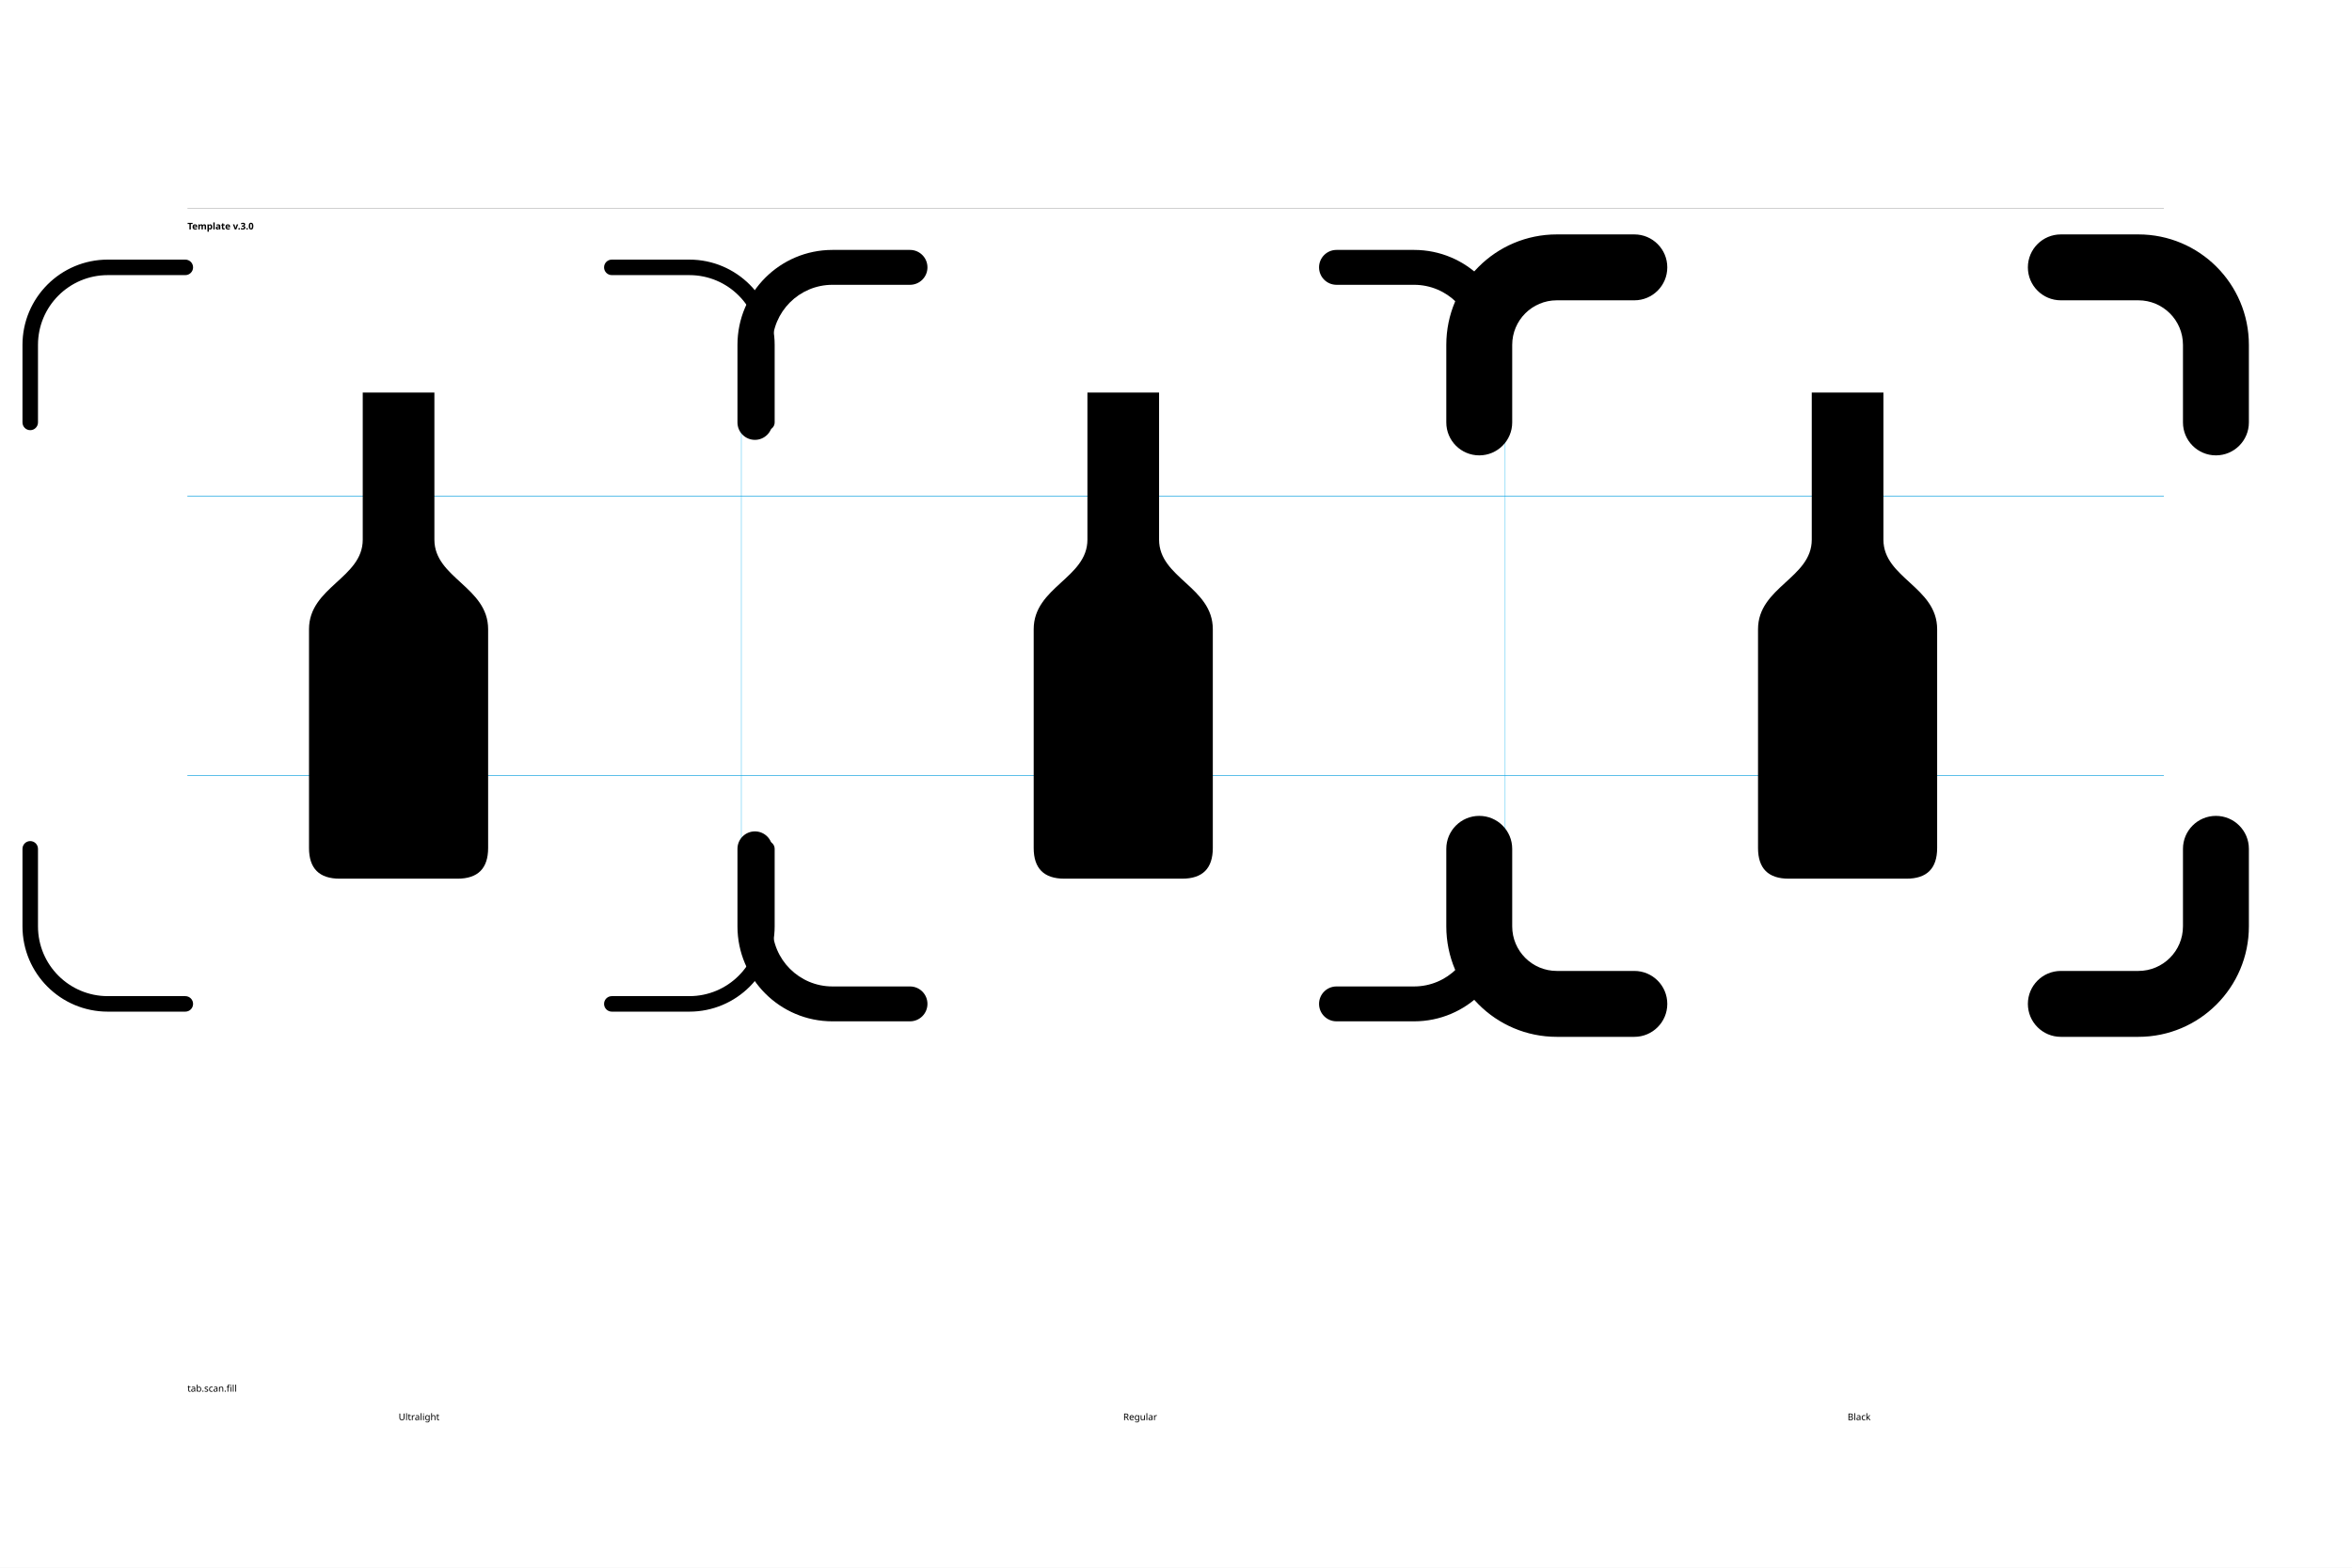
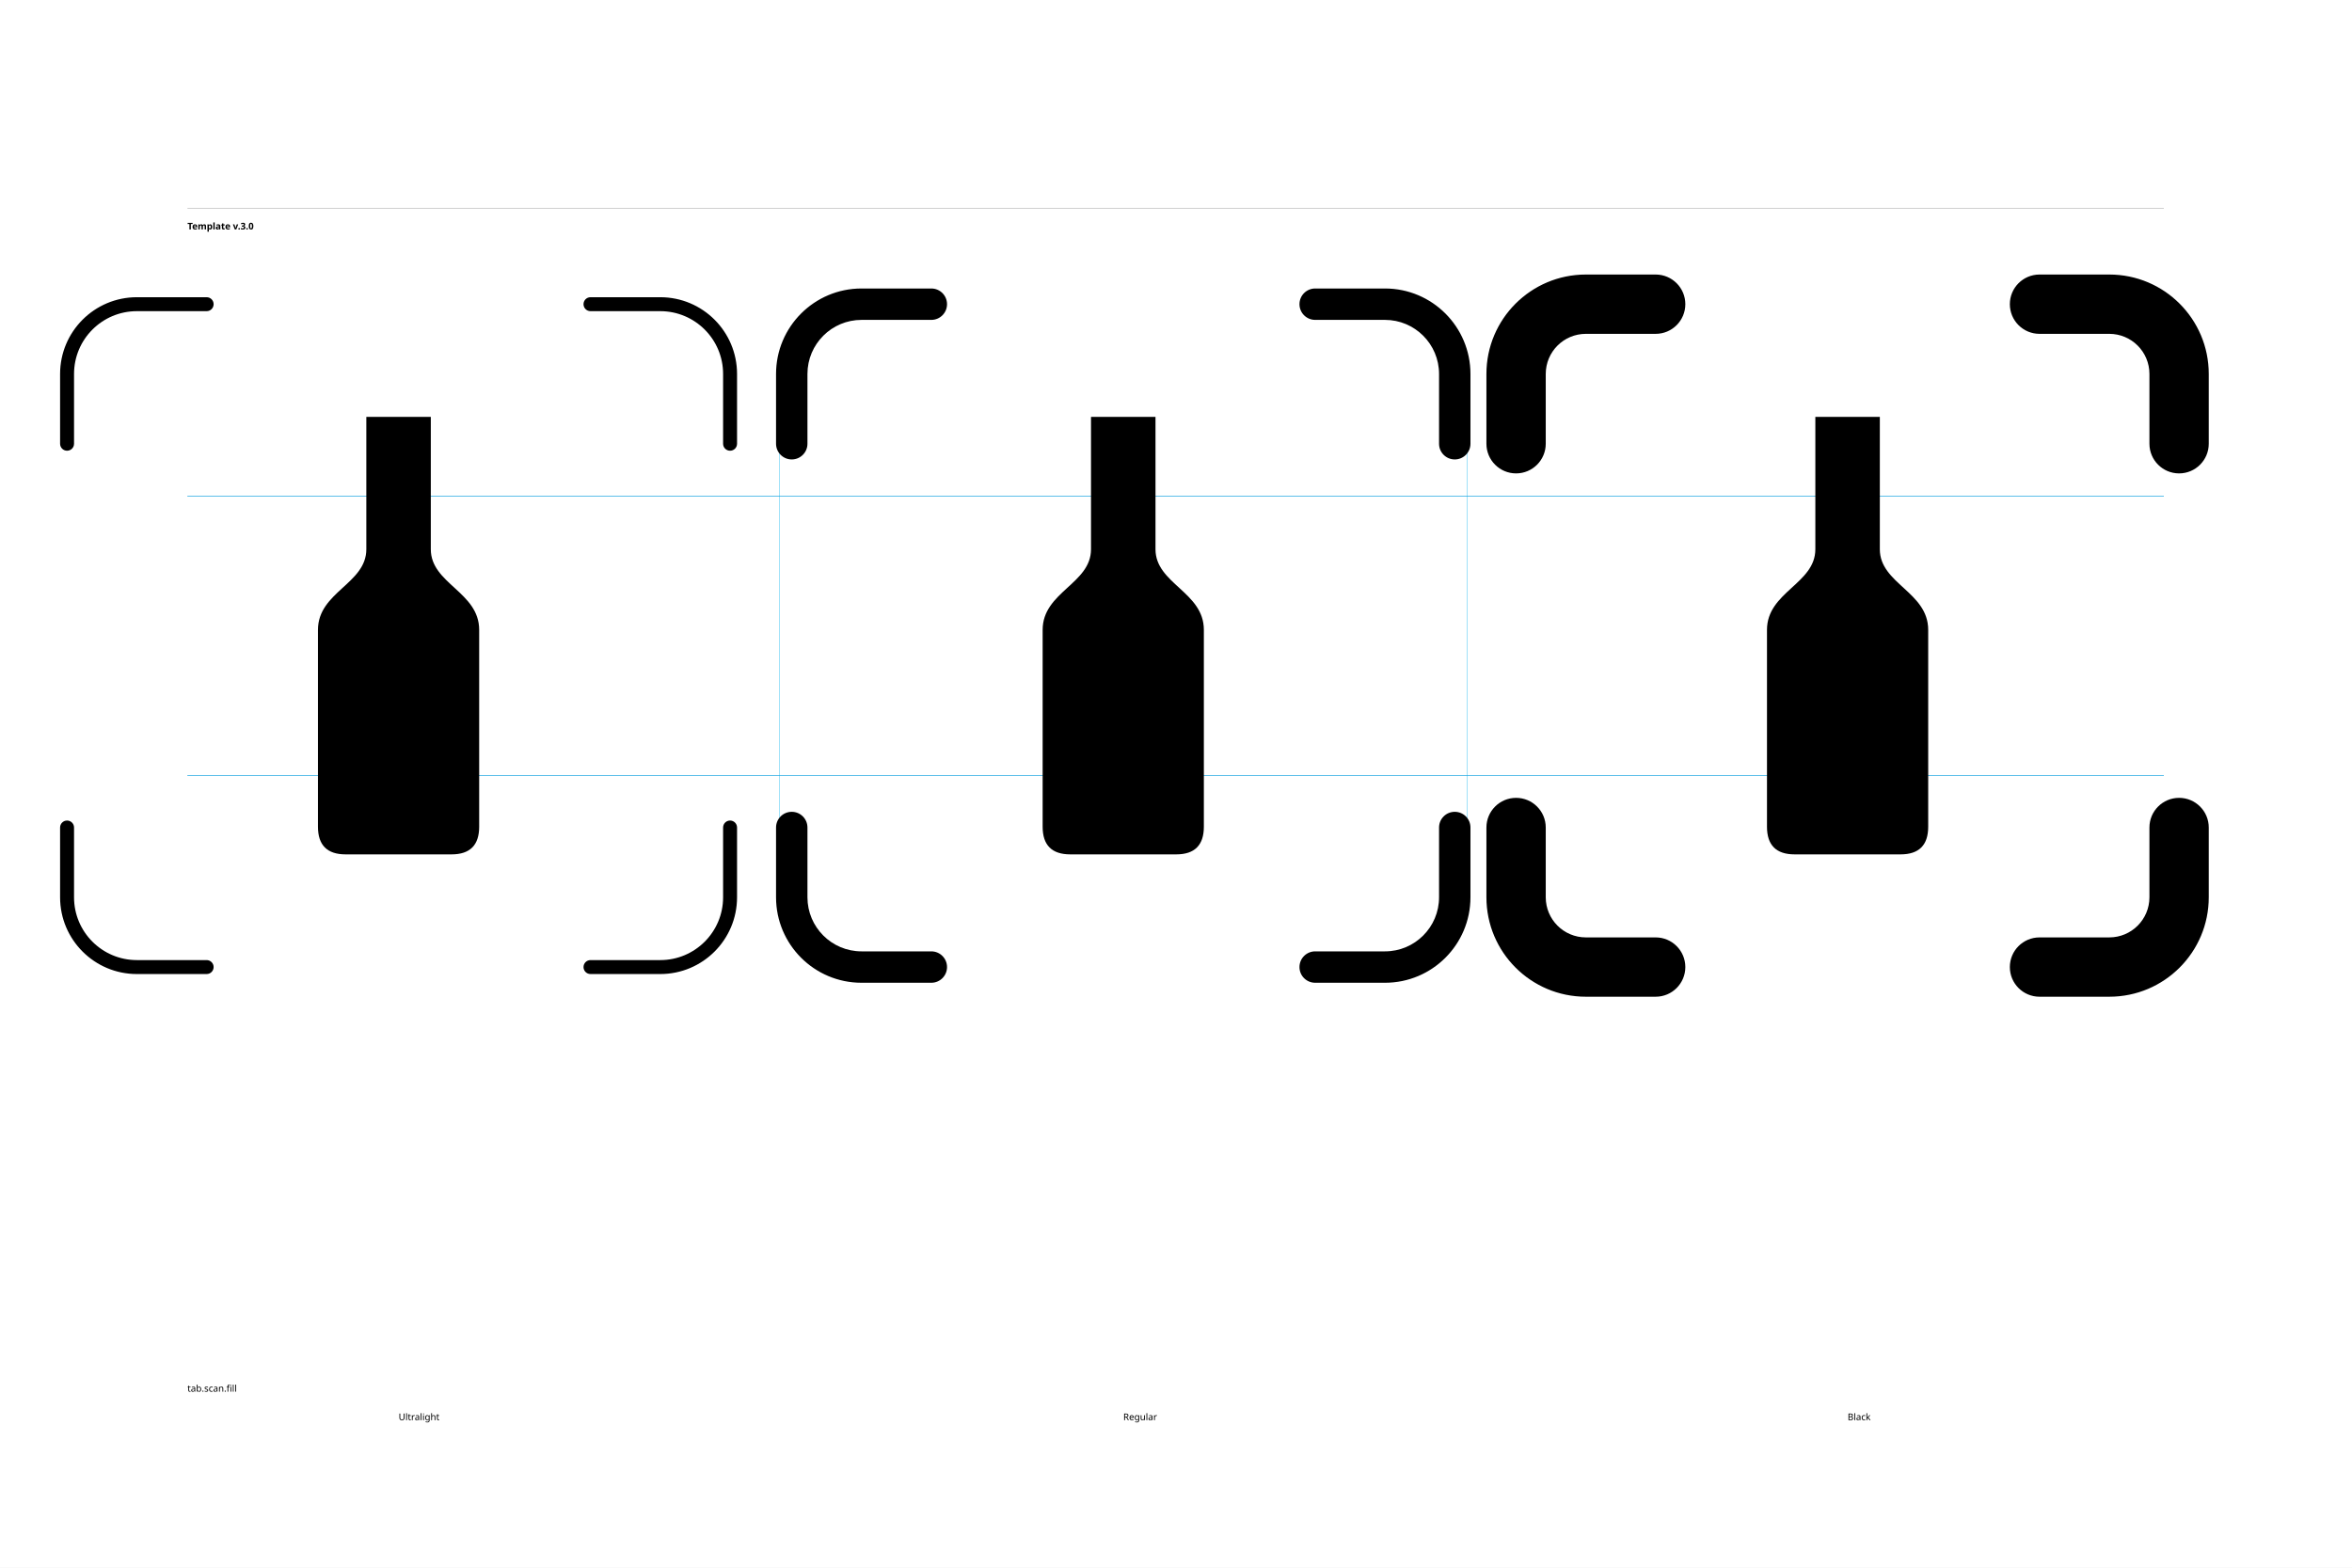
<svg xmlns="http://www.w3.org/2000/svg" version="1.1" width="3300" height="2200">
  <g id="Notes">
    <rect height="2200" id="artboard" style="fill:white;opacity:1" width="3300" x="0" y="0" />
    <line id="" style="fill:none;stroke:black;opacity:0.5;stroke-width:0.5;" x1="263" x2="3036" y1="292" y2="292" />
    <text id="template-version" style="stroke:none;fill:black;font-family:sans-serif;font-size:13px;font-weight:bold;" transform="matrix(1 0 0 1 263 322)">Template v.3.0</text>
    <text id="descriptive-name" style="stroke:none;fill:black;font-family:sans-serif;font-size:13px;" transform="matrix(1 0 0 1 263 1953)">tab.scan.fill</text>
    <text style="stroke:none;fill:black;font-family:sans-serif;font-size:13px;" transform="matrix(1 0 0 1 559.219 1993)">Ultralight</text>
    <text style="stroke:none;fill:black;font-family:sans-serif;font-size:13px;" transform="matrix(1 0 0 1 1575.99 1993)">Regular</text>
    <text style="stroke:none;fill:black;font-family:sans-serif;font-size:13px;" transform="matrix(1 0 0 1 2592.28 1993)">Black</text>
  </g>
  <g id="Guides">
    <line id="Capline-S" style="fill:none;stroke:#27AAE1;opacity:1;stroke-width:0.5;" x1="263" x2="3036" y1="696" y2="696" />
    <line id="Baseline-S" style="fill:none;stroke:#27AAE1;opacity:1;stroke-width:0.5;" x1="263" x2="3036" y1="1088" y2="1088" />
    <line id="Capline-M" style="fill:none;stroke:#27AAE1;opacity:1;stroke-width:0.5;" x1="263" x2="3036" y1="696" y2="696" />
    <line id="Baseline-M" style="fill:none;stroke:#27AAE1;opacity:1;stroke-width:0.5;" x1="263" x2="3036" y1="1088" y2="1088" />
    <line id="Capline-L" style="fill:none;stroke:#27AAE1;opacity:1;stroke-width:0.5;" x1="263" x2="3036" y1="696" y2="696" />
    <line id="Baseline-L" style="fill:none;stroke:#27AAE1;opacity:1;stroke-width:0.5;" x1="263" x2="3036" y1="1088" y2="1088" />
-     <line id="left-margin" style="fill:none;stroke:#00AEEF;stroke-width:0.5;" x1="1040.15" x2="1040.15" y1="600.785" y2="1183.21" />
-     <line id="right-margin" style="fill:none;stroke:#00AEEF;stroke-width:0.5;" x1="2111.83" x2="2111.83" y1="600.785" y2="1183.21" />
+     <line id="left-margin" style="fill:none;stroke:#00AEEF;stroke-width:0.5;" x1="1093.73" x2="1093.73" y1="600.785" y2="1183.21" />
+     <line id="right-margin" style="fill:none;stroke:#00AEEF;stroke-width:0.5;" x1="2058.25" x2="2058.25" y1="600.785" y2="1183.21" />
  </g>
  <g id="Symbols">
    <g id="Ultralight-M" transform="matrix(1 0 0 1 559.219 892.0)">
-       <path d="M -299.20,-527.68 L -408.00,-527.68 C -474.10,-527.68 -527.68,-474.10 -527.68,-408.00 L -527.68,-299.20 C -527.68,-293.19 -522.81,-288.32 -516.80,-288.32 C -510.79,-288.32 -505.92,-293.19 -505.92,-299.20 L -505.92,-408.00 C -505.92,-462.08 -462.08,-505.92 -408.00,-505.92 L -299.20,-505.92 C -293.19,-505.92 -288.32,-510.79 -288.32,-516.80 C -288.32,-522.81 -293.19,-527.68 -299.20,-527.68 Z" style="fill:black;stroke:none;" />
-       <path d="M 299.20,-505.92 L 408.00,-505.92 C 462.08,-505.92 505.92,-462.08 505.92,-408.00 L 505.92,-299.20 C 505.92,-293.19 510.79,-288.32 516.80,-288.32 C 522.81,-288.32 527.68,-293.19 527.68,-299.20 L 527.68,-408.00 C 527.68,-474.10 474.10,-527.68 408.00,-527.68 L 299.20,-527.68 C 293.19,-527.68 288.32,-522.81 288.32,-516.80 C 288.32,-510.79 293.19,-505.92 299.20,-505.92 Z" style="fill:black;stroke:none;" />
-       <path d="M -299.20,505.92 L -408.00,505.92 C -462.08,505.92 -505.92,462.08 -505.92,408.00 L -505.92,299.20 C -505.92,293.19 -510.79,288.32 -516.80,288.32 C -522.81,288.32 -527.68,293.19 -527.68,299.20 L -527.68,408.00 C -527.68,474.10 -474.10,527.68 -408.00,527.68 L -299.20,527.68 C -293.19,527.68 -288.32,522.81 -288.32,516.80 C -288.32,510.79 -293.19,505.92 -299.20,505.92 Z" style="fill:black;stroke:none;" />
-       <path d="M 299.20,527.68 L 408.00,527.68 C 474.10,527.68 527.68,474.10 527.68,408.00 L 527.68,299.20 C 527.68,293.19 522.81,288.32 516.80,288.32 C 510.79,288.32 505.92,293.19 505.92,299.20 L 505.92,408.00 C 505.92,462.08 462.08,505.92 408.00,505.92 L 299.20,505.92 C 293.19,505.92 288.32,510.79 288.32,516.80 C 288.32,522.81 293.19,527.68 299.20,527.68 Z" style="fill:black;stroke:none;" />
-       <path d="M -50.27,-341.09 L -50.27,-134.64 C -50.27,-80.78 -125.66,-68.22 -125.66,-8.98 L -125.66,298.00 Q -125.66,341.09 -82.58,341.09 L 82.58,341.09 Q 125.66,341.09 125.66,298.00 L 125.66,-8.98 C 125.66,-68.22 50.27,-80.78 50.27,-134.64 L 50.27,-341.09 Z" style="fill:black;stroke:none;" />
+       <path d="M -269.28,-474.91 L -367.20,-474.91 C -426.69,-474.91 -474.91,-426.69 -474.91,-367.20 L -474.91,-269.28 C -474.91,-263.87 -470.53,-259.49 -465.12,-259.49 C -459.71,-259.49 -455.33,-263.87 -455.33,-269.28 L -455.33,-367.20 C -455.33,-415.87 -415.87,-455.33 -367.20,-455.33 L -269.28,-455.33 C -263.87,-455.33 -259.49,-459.71 -259.49,-465.12 C -259.49,-470.53 -263.87,-474.91 -269.28,-474.91 Z" style="fill:black;stroke:none;" />
+       <path d="M 269.28,-455.33 L 367.20,-455.33 C 415.87,-455.33 455.33,-415.87 455.33,-367.20 L 455.33,-269.28 C 455.33,-263.87 459.71,-259.49 465.12,-259.49 C 470.53,-259.49 474.91,-263.87 474.91,-269.28 L 474.91,-367.20 C 474.91,-426.69 426.69,-474.91 367.20,-474.91 L 269.28,-474.91 C 263.87,-474.91 259.49,-470.53 259.49,-465.12 C 259.49,-459.71 263.87,-455.33 269.28,-455.33 Z" style="fill:black;stroke:none;" />
+       <path d="M -269.28,455.33 L -367.20,455.33 C -415.87,455.33 -455.33,415.87 -455.33,367.20 L -455.33,269.28 C -455.33,263.87 -459.71,259.49 -465.12,259.49 C -470.53,259.49 -474.91,263.87 -474.91,269.28 L -474.91,367.20 C -474.91,426.69 -426.69,474.91 -367.20,474.91 L -269.28,474.91 C -263.87,474.91 -259.49,470.53 -259.49,465.12 C -259.49,459.71 -263.87,455.33 -269.28,455.33 Z" style="fill:black;stroke:none;" />
+       <path d="M 269.28,474.91 L 367.20,474.91 C 426.69,474.91 474.91,426.69 474.91,367.20 L 474.91,269.28 C 474.91,263.87 470.53,259.49 465.12,259.49 C 459.71,259.49 455.33,263.87 455.33,269.28 L 455.33,367.20 C 455.33,415.87 415.87,455.33 367.20,455.33 L 269.28,455.33 C 263.87,455.33 259.49,459.71 259.49,465.12 C 259.49,470.53 263.87,474.91 269.28,474.91 Z" style="fill:black;stroke:none;" />
+       <path d="M -45.24,-306.98 L -45.24,-121.18 C -45.24,-72.71 -113.10,-61.40 -113.10,-8.08 L -113.10,268.20 Q -113.10,306.98 -74.32,306.98 L 74.32,306.98 Q 113.10,306.98 113.10,268.20 L 113.10,-8.08 C 113.10,-61.40 45.24,-72.71 45.24,-121.18 L 45.24,-306.98 Z" style="fill:black;stroke:none;" />
    </g>
    <g id="Regular-M" transform="matrix(1 0 0 1 1575.99 892.0)">
-       <path d="M -299.20,-541.28 L -408.00,-541.28 C -481.61,-541.28 -541.28,-481.61 -541.28,-408.00 L -541.28,-299.20 C -541.28,-285.68 -530.32,-274.72 -516.80,-274.72 C -503.28,-274.72 -492.32,-285.68 -492.32,-299.20 L -492.32,-408.00 C -492.32,-454.57 -454.57,-492.32 -408.00,-492.32 L -299.20,-492.32 C -285.68,-492.32 -274.72,-503.28 -274.72,-516.80 C -274.72,-530.32 -285.68,-541.28 -299.20,-541.28 Z" style="fill:black;stroke:none;" />
-       <path d="M 299.20,-492.32 L 408.00,-492.32 C 454.57,-492.32 492.32,-454.57 492.32,-408.00 L 492.32,-299.20 C 492.32,-285.68 503.28,-274.72 516.80,-274.72 C 530.32,-274.72 541.28,-285.68 541.28,-299.20 L 541.28,-408.00 C 541.28,-481.61 481.61,-541.28 408.00,-541.28 L 299.20,-541.28 C 285.68,-541.28 274.72,-530.32 274.72,-516.80 C 274.72,-503.28 285.68,-492.32 299.20,-492.32 Z" style="fill:black;stroke:none;" />
-       <path d="M -299.20,492.32 L -408.00,492.32 C -454.57,492.32 -492.32,454.57 -492.32,408.00 L -492.32,299.20 C -492.32,285.68 -503.28,274.72 -516.80,274.72 C -530.32,274.72 -541.28,285.68 -541.28,299.20 L -541.28,408.00 C -541.28,481.61 -481.61,541.28 -408.00,541.28 L -299.20,541.28 C -285.68,541.28 -274.72,530.32 -274.72,516.80 C -274.72,503.28 -285.68,492.32 -299.20,492.32 Z" style="fill:black;stroke:none;" />
-       <path d="M 299.20,541.28 L 408.00,541.28 C 481.61,541.28 541.28,481.61 541.28,408.00 L 541.28,299.20 C 541.28,285.68 530.32,274.72 516.80,274.72 C 503.28,274.72 492.32,285.68 492.32,299.20 L 492.32,408.00 C 492.32,454.57 454.57,492.32 408.00,492.32 L 299.20,492.32 C 285.68,492.32 274.72,503.28 274.72,516.80 C 274.72,530.32 285.68,541.28 299.20,541.28 Z" style="fill:black;stroke:none;" />
-       <path d="M -50.27,-341.09 L -50.27,-134.64 C -50.27,-80.78 -125.66,-68.22 -125.66,-8.98 L -125.66,298.00 Q -125.66,341.09 -82.58,341.09 L 82.58,341.09 Q 125.66,341.09 125.66,298.00 L 125.66,-8.98 C 125.66,-68.22 50.27,-80.78 50.27,-134.64 L 50.27,-341.09 Z" style="fill:black;stroke:none;" />
+       <path d="M -269.28,-487.15 L -367.20,-487.15 C -433.45,-487.15 -487.15,-433.45 -487.15,-367.20 L -487.15,-269.28 C -487.15,-257.11 -477.29,-247.25 -465.12,-247.25 C -452.95,-247.25 -443.09,-257.11 -443.09,-269.28 L -443.09,-367.20 C -443.09,-409.11 -409.11,-443.09 -367.20,-443.09 L -269.28,-443.09 C -257.11,-443.09 -247.25,-452.95 -247.25,-465.12 C -247.25,-477.29 -257.11,-487.15 -269.28,-487.15 Z" style="fill:black;stroke:none;" />
+       <path d="M 269.28,-443.09 L 367.20,-443.09 C 409.11,-443.09 443.09,-409.11 443.09,-367.20 L 443.09,-269.28 C 443.09,-257.11 452.95,-247.25 465.12,-247.25 C 477.29,-247.25 487.15,-257.11 487.15,-269.28 L 487.15,-367.20 C 487.15,-433.45 433.45,-487.15 367.20,-487.15 L 269.28,-487.15 C 257.11,-487.15 247.25,-477.29 247.25,-465.12 C 247.25,-452.95 257.11,-443.09 269.28,-443.09 Z" style="fill:black;stroke:none;" />
+       <path d="M -269.28,443.09 L -367.20,443.09 C -409.11,443.09 -443.09,409.11 -443.09,367.20 L -443.09,269.28 C -443.09,257.11 -452.95,247.25 -465.12,247.25 C -477.29,247.25 -487.15,257.11 -487.15,269.28 L -487.15,367.20 C -487.15,433.45 -433.45,487.15 -367.20,487.15 L -269.28,487.15 C -257.11,487.15 -247.25,477.29 -247.25,465.12 C -247.25,452.95 -257.11,443.09 -269.28,443.09 Z" style="fill:black;stroke:none;" />
+       <path d="M 269.28,487.15 L 367.20,487.15 C 433.45,487.15 487.15,433.45 487.15,367.20 L 487.15,269.28 C 487.15,257.11 477.29,247.25 465.12,247.25 C 452.95,247.25 443.09,257.11 443.09,269.28 L 443.09,367.20 C 443.09,409.11 409.11,443.09 367.20,443.09 L 269.28,443.09 C 257.11,443.09 247.25,452.95 247.25,465.12 C 247.25,477.29 257.11,487.15 269.28,487.15 Z" style="fill:black;stroke:none;" />
+       <path d="M -45.24,-306.98 L -45.24,-121.18 C -45.24,-72.71 -113.10,-61.40 -113.10,-8.08 L -113.10,268.20 Q -113.10,306.98 -74.32,306.98 L 74.32,306.98 Q 113.10,306.98 113.10,268.20 L 113.10,-8.08 C 113.10,-61.40 45.24,-72.71 45.24,-121.18 L 45.24,-306.98 Z" style="fill:black;stroke:none;" />
    </g>
    <g id="Black-M" transform="matrix(1 0 0 1 2592.28 892.0)">
-       <path d="M -299.20,-563.04 L -408.00,-563.04 C -493.63,-563.04 -563.04,-493.63 -563.04,-408.00 L -563.04,-299.20 C -563.04,-273.66 -542.34,-252.96 -516.80,-252.96 C -491.26,-252.96 -470.56,-273.66 -470.56,-299.20 L -470.56,-408.00 C -470.56,-442.55 -442.55,-470.56 -408.00,-470.56 L -299.20,-470.56 C -273.66,-470.56 -252.96,-491.26 -252.96,-516.80 C -252.96,-542.34 -273.66,-563.04 -299.20,-563.04 Z" style="fill:black;stroke:none;" />
-       <path d="M 299.20,-470.56 L 408.00,-470.56 C 442.55,-470.56 470.56,-442.55 470.56,-408.00 L 470.56,-299.20 C 470.56,-273.66 491.26,-252.96 516.80,-252.96 C 542.34,-252.96 563.04,-273.66 563.04,-299.20 L 563.04,-408.00 C 563.04,-493.63 493.63,-563.04 408.00,-563.04 L 299.20,-563.04 C 273.66,-563.04 252.96,-542.34 252.96,-516.80 C 252.96,-491.26 273.66,-470.56 299.20,-470.56 Z" style="fill:black;stroke:none;" />
-       <path d="M -299.20,470.56 L -408.00,470.56 C -442.55,470.56 -470.56,442.55 -470.56,408.00 L -470.56,299.20 C -470.56,273.66 -491.26,252.96 -516.80,252.96 C -542.34,252.96 -563.04,273.66 -563.04,299.20 L -563.04,408.00 C -563.04,493.63 -493.63,563.04 -408.00,563.04 L -299.20,563.04 C -273.66,563.04 -252.96,542.34 -252.96,516.80 C -252.96,491.26 -273.66,470.56 -299.20,470.56 Z" style="fill:black;stroke:none;" />
-       <path d="M 299.20,563.04 L 408.00,563.04 C 493.63,563.04 563.04,493.63 563.04,408.00 L 563.04,299.20 C 563.04,273.66 542.34,252.96 516.80,252.96 C 491.26,252.96 470.56,273.66 470.56,299.20 L 470.56,408.00 C 470.56,442.55 442.55,470.56 408.00,470.56 L 299.20,470.56 C 273.66,470.56 252.96,491.26 252.96,516.80 C 252.96,542.34 273.66,563.04 299.20,563.04 Z" style="fill:black;stroke:none;" />
-       <path d="M -50.27,-341.09 L -50.27,-134.64 C -50.27,-80.78 -125.66,-68.22 -125.66,-8.98 L -125.66,298.00 Q -125.66,341.09 -82.58,341.09 L 82.58,341.09 Q 125.66,341.09 125.66,298.00 L 125.66,-8.98 C 125.66,-68.22 50.27,-80.78 50.27,-134.64 L 50.27,-341.09 Z" style="fill:black;stroke:none;" />
+       <path d="M -269.28,-506.74 L -367.20,-506.74 C -444.26,-506.74 -506.74,-444.26 -506.74,-367.20 L -506.74,-269.28 C -506.74,-246.30 -488.10,-227.66 -465.12,-227.66 C -442.14,-227.66 -423.50,-246.30 -423.50,-269.28 L -423.50,-367.20 C -423.50,-398.30 -398.30,-423.50 -367.20,-423.50 L -269.28,-423.50 C -246.30,-423.50 -227.66,-442.14 -227.66,-465.12 C -227.66,-488.10 -246.30,-506.74 -269.28,-506.74 Z" style="fill:black;stroke:none;" />
+       <path d="M 269.28,-423.50 L 367.20,-423.50 C 398.30,-423.50 423.50,-398.30 423.50,-367.20 L 423.50,-269.28 C 423.50,-246.30 442.14,-227.66 465.12,-227.66 C 488.10,-227.66 506.74,-246.30 506.74,-269.28 L 506.74,-367.20 C 506.74,-444.26 444.26,-506.74 367.20,-506.74 L 269.28,-506.74 C 246.30,-506.74 227.66,-488.10 227.66,-465.12 C 227.66,-442.14 246.30,-423.50 269.28,-423.50 Z" style="fill:black;stroke:none;" />
+       <path d="M -269.28,423.50 L -367.20,423.50 C -398.30,423.50 -423.50,398.30 -423.50,367.20 L -423.50,269.28 C -423.50,246.30 -442.14,227.66 -465.12,227.66 C -488.10,227.66 -506.74,246.30 -506.74,269.28 L -506.74,367.20 C -506.74,444.26 -444.26,506.74 -367.20,506.74 L -269.28,506.74 C -246.30,506.74 -227.66,488.10 -227.66,465.12 C -227.66,442.14 -246.30,423.50 -269.28,423.50 Z" style="fill:black;stroke:none;" />
+       <path d="M 269.28,506.74 L 367.20,506.74 C 444.26,506.74 506.74,444.26 506.74,367.20 L 506.74,269.28 C 506.74,246.30 488.10,227.66 465.12,227.66 C 442.14,227.66 423.50,246.30 423.50,269.28 L 423.50,367.20 C 423.50,398.30 398.30,423.50 367.20,423.50 L 269.28,423.50 C 246.30,423.50 227.66,442.14 227.66,465.12 C 227.66,488.10 246.30,506.74 269.28,506.74 Z" style="fill:black;stroke:none;" />
+       <path d="M -45.24,-306.98 L -45.24,-121.18 C -45.24,-72.71 -113.10,-61.40 -113.10,-8.08 L -113.10,268.20 Q -113.10,306.98 -74.32,306.98 L 74.32,306.98 Q 113.10,306.98 113.10,268.20 L 113.10,-8.08 C 113.10,-61.40 45.24,-72.71 45.24,-121.18 L 45.24,-306.98 Z" style="fill:black;stroke:none;" />
    </g>
  </g>
</svg>
